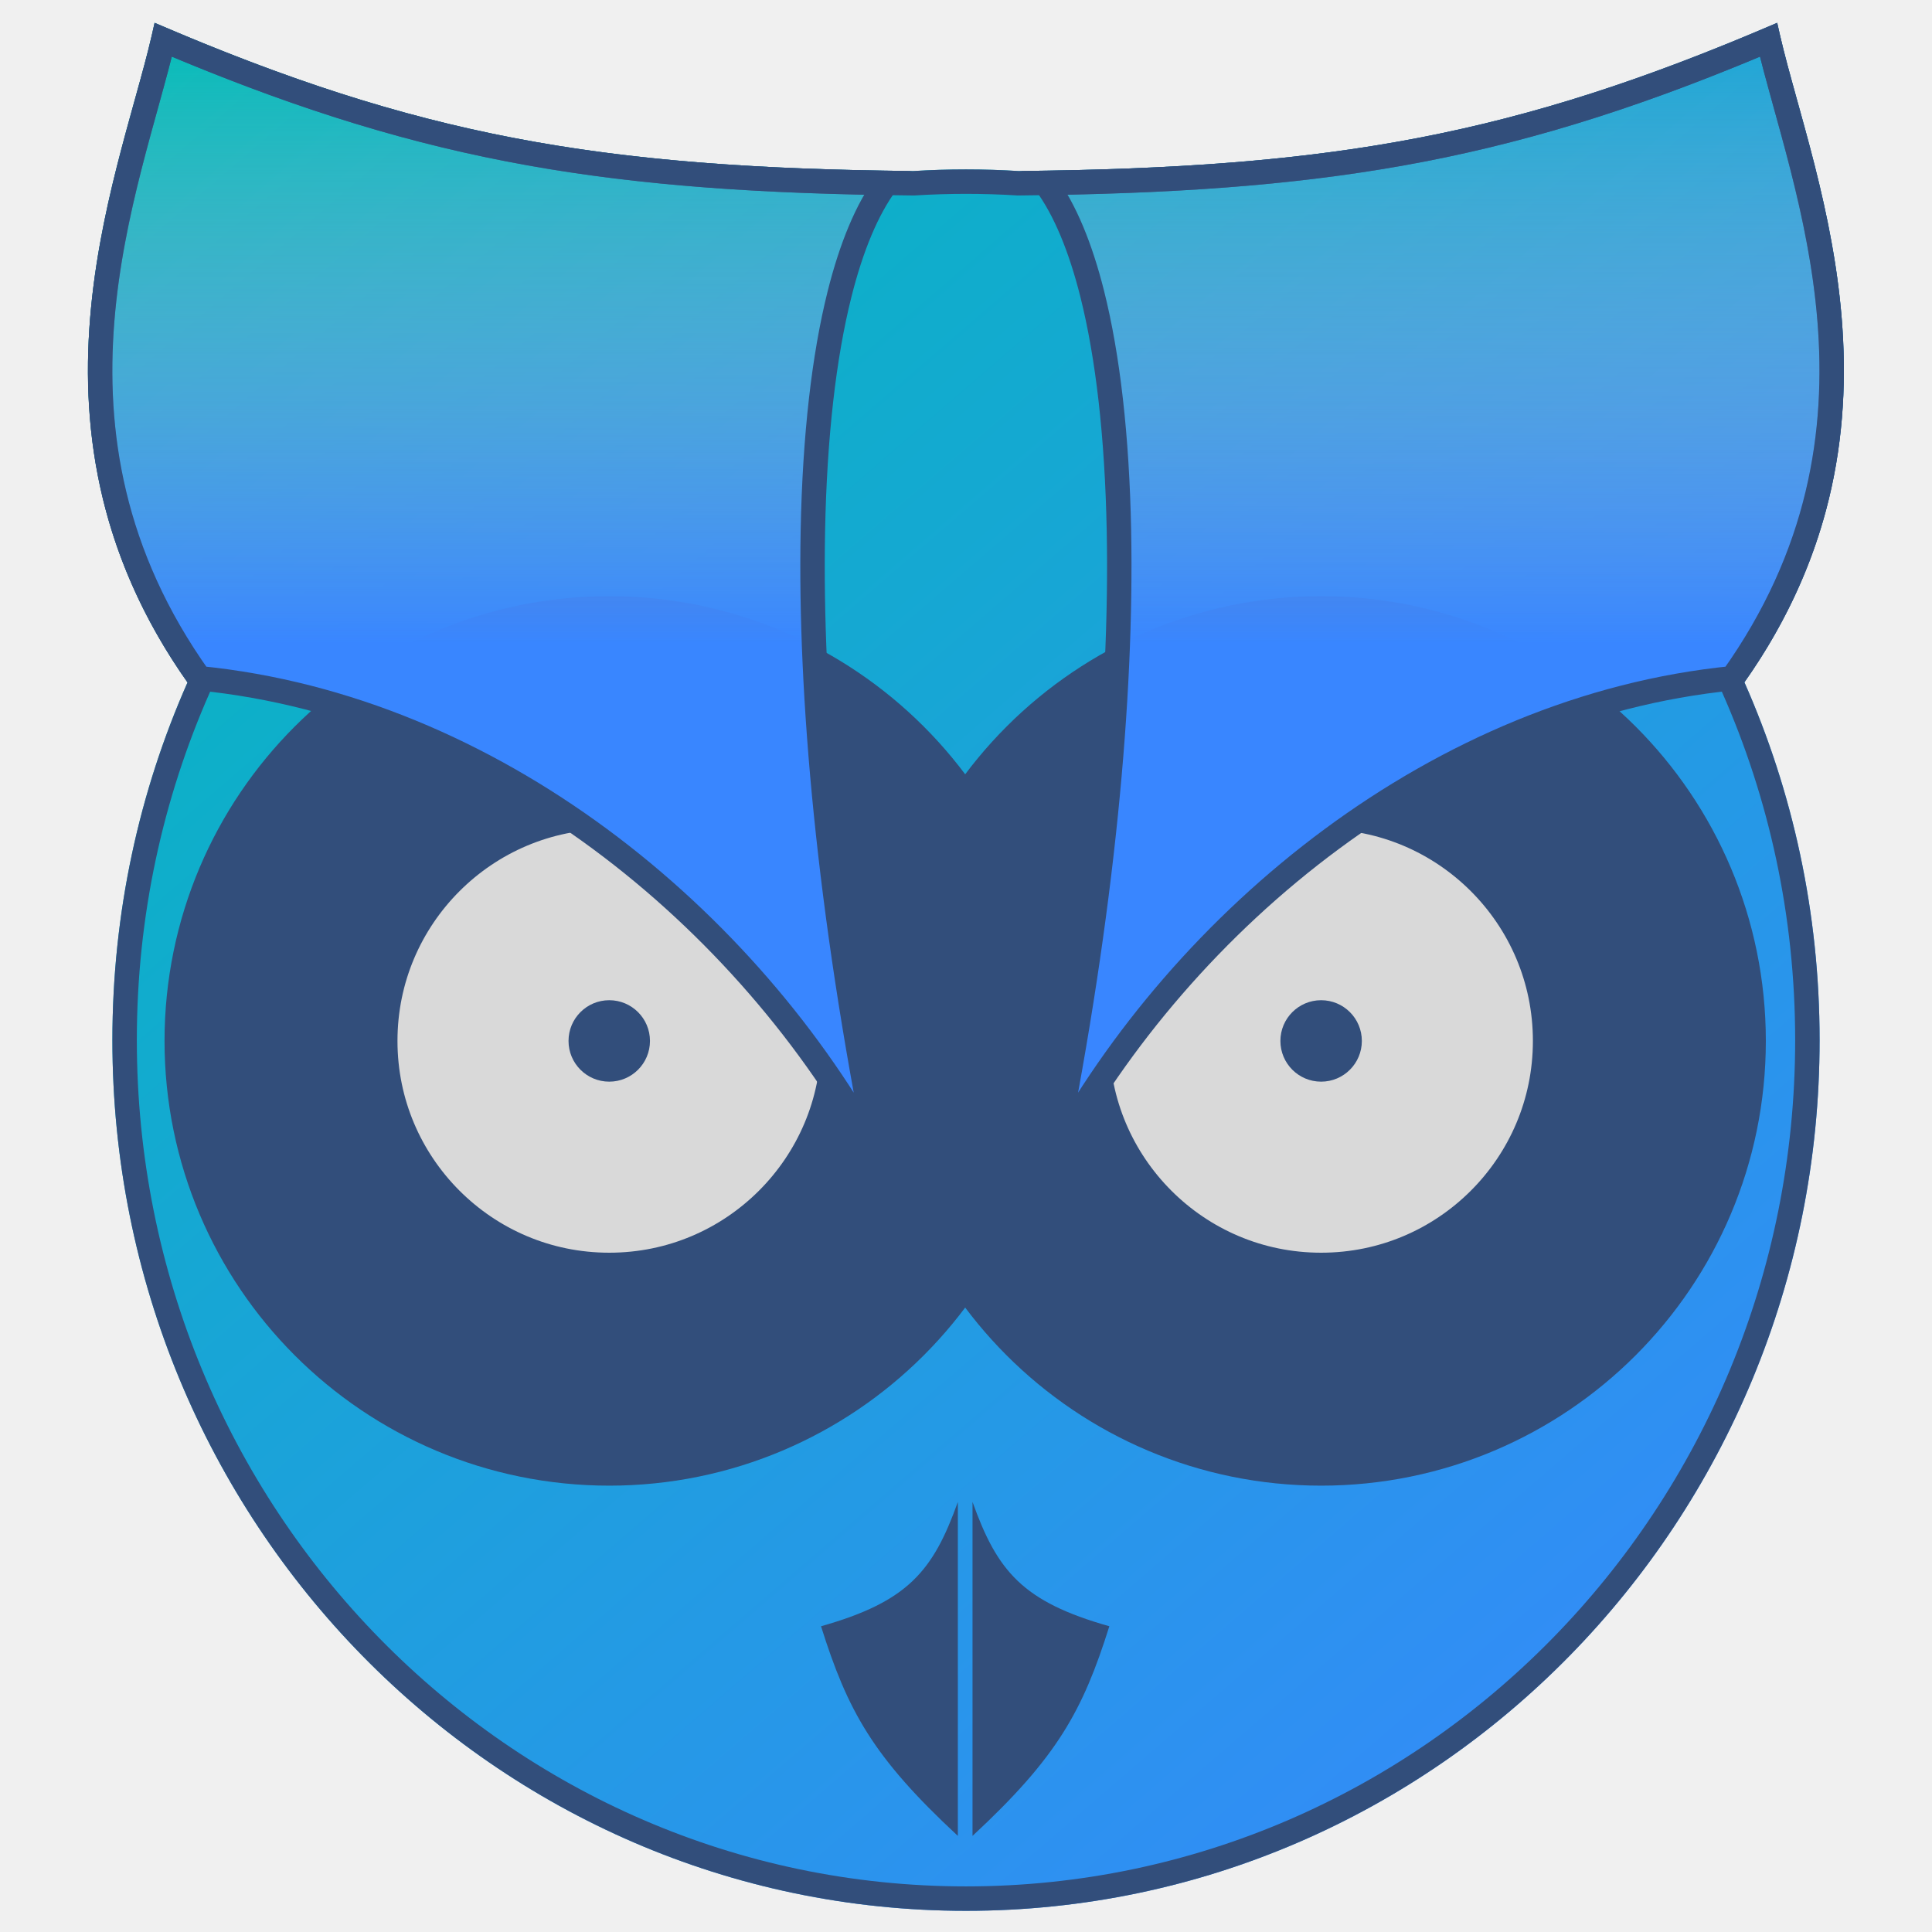
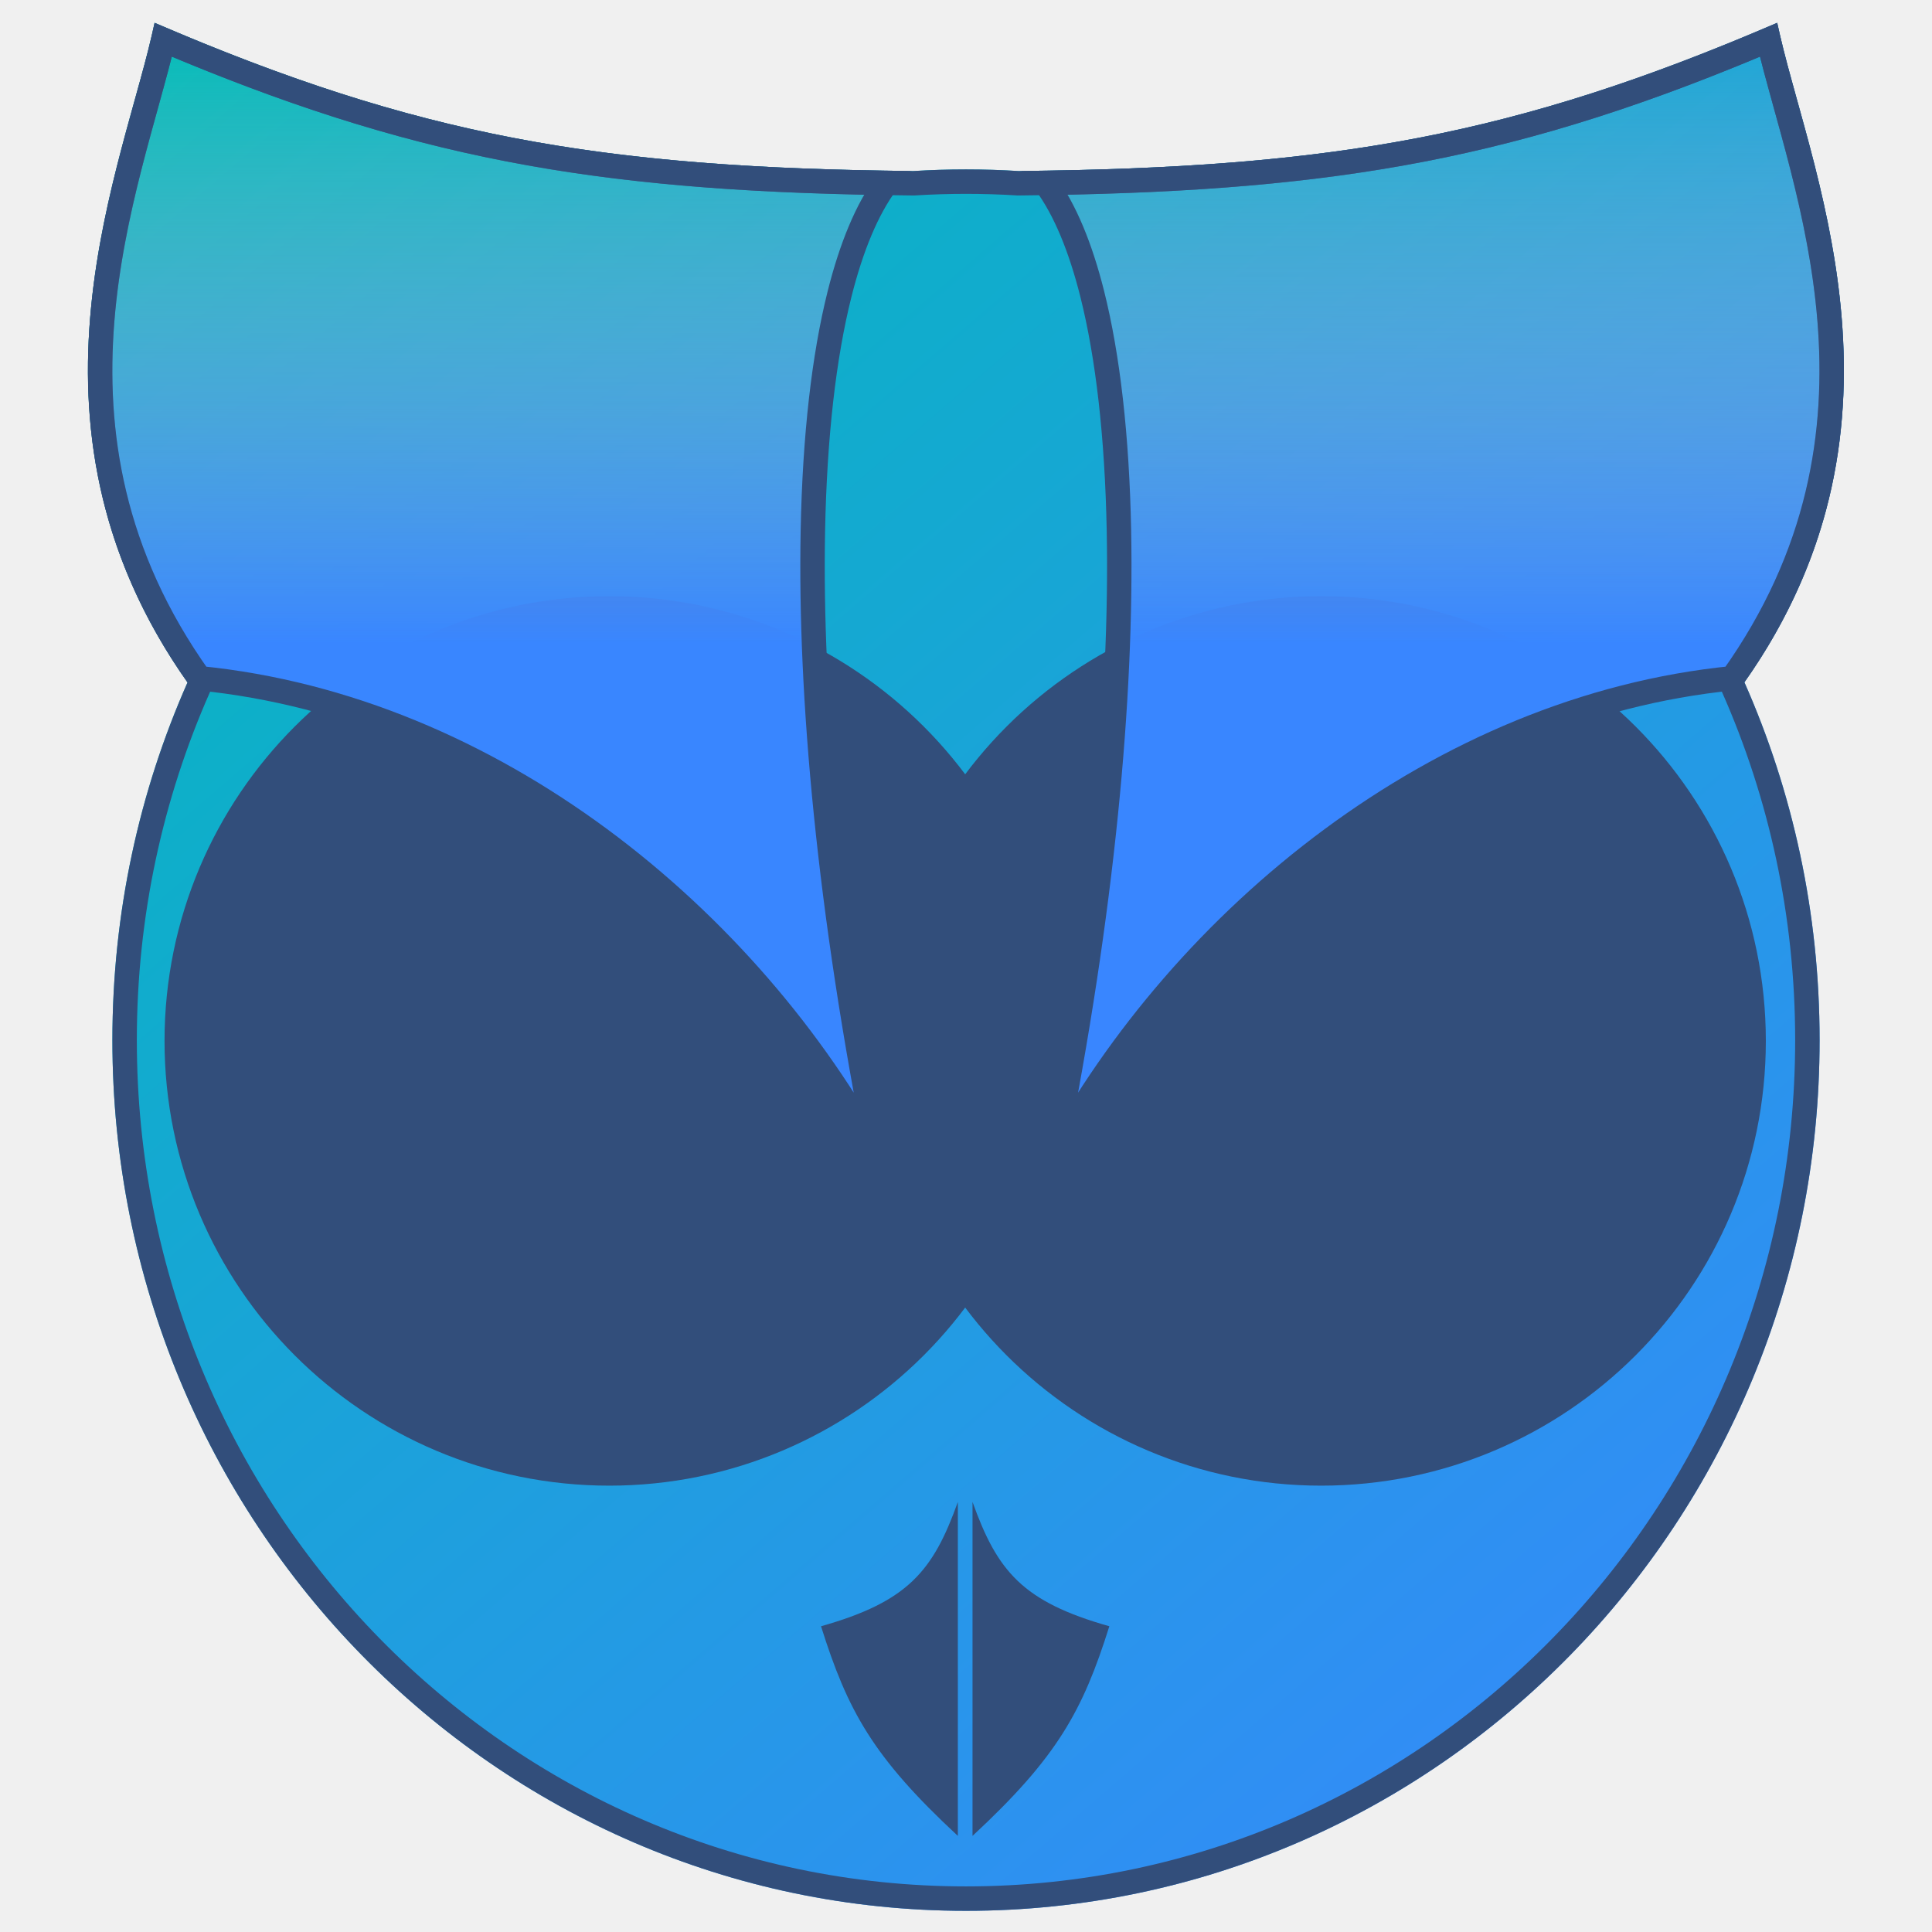
<svg xmlns="http://www.w3.org/2000/svg" viewBox="214 168 1186 1186" fill="none" role="img" aria-label="Borg JS">
  <defs>
    <linearGradient id="borg-cabeca" x1="1306.68" y1="1341" x2="307.204" y2="182" gradientUnits="userSpaceOnUse">
      <stop stop-color="#3986FF" />
      <stop offset="1" stop-color="#00BCB8" />
    </linearGradient>
    <linearGradient id="borg-pena-direita" x1="1092.44" y1="182" x2="1092.44" y2="944" gradientUnits="userSpaceOnUse">
      <stop stop-color="#C6C6C6" stop-opacity="0" />
      <stop offset="0.5" stop-color="#3986FF" />
      <stop offset="1" stop-color="#3986FF" />
    </linearGradient>
    <linearGradient id="borg-pena-esquerda" x1="521.442" y1="182" x2="521.442" y2="944" gradientUnits="userSpaceOnUse">
      <stop stop-color="#C6C6C6" stop-opacity="0" />
      <stop offset="0.5" stop-color="#3986FF" />
      <stop offset="1" stop-color="#3986FF" />
    </linearGradient>
    <mask id="borg-contorno" fill="white">
      <path d="M1305 182C1322.72 267.528 1397.84 426.467 1284.84 586.83C1314.49 653.84 1331 728.204 1331 806.5C1331 1101.7 1096.4 1341 807 1341C517.603 1341 283 1101.7 283 806.5C283 728.243 299.488 653.915 329.113 586.932C216.013 426.534 291.158 267.546 308.885 182C469.614 251.162 581.384 271.1 774.749 272.998C785.416 272.337 796.169 272 807 272C817.823 272 828.57 272.337 839.231 272.997C1032.54 271.093 1144.3 251.151 1305 182Z" />
    </mask>
  </defs>
  <g class="cabeca">
    <path d="M1305 182C1322.72 267.528 1397.84 426.467 1284.84 586.83C1314.49 653.84 1331 728.204 1331 806.5C1331 1101.7 1096.4 1341 807 1341C517.603 1341 283 1101.7 283 806.5C283 728.243 299.488 653.915 329.113 586.932C216.013 426.534 291.158 267.546 308.885 182C469.614 251.162 581.384 271.1 774.749 272.998C785.416 272.337 796.169 272 807 272C817.823 272 828.57 272.337 839.231 272.997C1032.54 271.093 1144.3 251.151 1305 182Z" fill="url(#borg-cabeca)" />
    <path d="M1305 182L1319.69 178.956L1315.96 160.955L1299.07 168.221L1305 182ZM1284.84 586.83L1272.58 578.19L1267.69 585.133L1271.12 592.9L1284.84 586.83ZM807 1341V1356V1356V1341ZM329.113 586.932L342.831 592.999L346.267 585.23L341.372 578.288L329.113 586.932ZM308.885 182L314.813 168.221L297.927 160.955L294.197 178.956L308.885 182ZM774.749 272.998L774.602 287.997L775.139 288.003L775.676 287.969L774.749 272.998ZM807 272V257V257V272ZM839.231 272.997L838.305 287.968L838.841 288.002L839.379 287.996L839.231 272.997ZM1305 182L1290.31 185.044C1308.97 275.083 1380.76 424.658 1272.58 578.19L1284.84 586.83L1297.1 595.47C1414.91 428.276 1336.48 259.972 1319.69 178.956L1305 182ZM1284.84 586.83L1271.12 592.9C1299.95 658.03 1316 730.328 1316 806.5H1331H1346C1346 726.079 1329.04 649.651 1298.56 580.76L1284.84 586.83ZM1331 806.5H1316C1316 1093.69 1087.83 1326 807 1326V1341V1356C1104.96 1356 1346 1109.7 1346 806.5H1331ZM807 1341V1326C526.166 1326 298 1093.69 298 806.5H283H268C268 1109.7 509.039 1356 807 1356V1341ZM283 806.5H298C298 730.367 314.038 658.103 342.831 592.999L329.113 586.932L315.395 580.864C284.938 649.728 268 726.12 268 806.5H283ZM329.113 586.932L341.372 578.288C233.09 424.722 304.911 275.101 323.572 185.044L308.885 182L294.197 178.956C277.405 259.99 198.937 428.346 316.854 595.576L329.113 586.932ZM308.885 182L302.956 195.779C465.841 265.868 579.639 286.083 774.602 287.997L774.749 272.998L774.896 257.999C583.129 256.116 473.388 236.457 314.813 168.221L308.885 182ZM774.749 272.998L775.676 287.969C786.037 287.328 796.481 287 807 287V272V257C795.858 257 784.795 257.347 773.822 258.027L774.749 272.998ZM807 272V287C817.512 287 827.95 287.327 838.305 287.968L839.231 272.997L840.158 258.026C829.191 257.347 818.135 257 807 257V272ZM839.231 272.997L839.379 287.996C1034.28 286.077 1148.07 265.857 1310.93 195.779L1305 182L1299.07 168.221C1140.52 236.445 1030.79 256.11 839.083 257.998L839.231 272.997Z" fill="#324E7B" mask="url(#borg-contorno)" />
  </g>
  <g class="bico" fill="#324E7B">
    <path d="M802 1090V1295C749.661 1246.47 734.312 1218.03 718 1166.31C771.368 1151.24 786.812 1132.42 802 1090Z" />
    <path d="M811 1090V1295C863.339 1246.47 878.688 1218.03 895 1166.31C841.632 1151.24 826.188 1132.42 811 1090Z" />
  </g>
  <g class="olhos" fill="#D9D9D9" stroke="#324E7B" stroke-width="143">
    <circle cx="1025" cy="807" r="201.5" />
    <circle cx="588" cy="807" r="201.5" />
  </g>
  <g class="pupilas" fill="#324E7B">
    <circle class="pupila" cx="1025" cy="807" r="25" />
    <circle class="pupila" cx="588" cy="807" r="25" />
  </g>
-   <g class="palpebras" fill="#324E7B">
-     <g class="palpebras-cima">
+   <g class="palpebras" fill="#324E7B" stroke="#324E7B" stroke-width="8">
+     <g class="palpebras-cima" transform="translate(0 130)">
      <path d="M895 677C895 605.203 953.203 547 1025 547C1096.8 547 1155 605.203 1155 677H895Z" />
      <path d="M458 677C458 605.203 516.203 547 588 547C659.797 547 718 605.203 718 677H458Z" />
    </g>
-     <g class="palpebras-baixo">
+     <g class="palpebras-baixo" transform="translate(0 -130)">
      <path d="M895 937C895 1008.8 953.203 1067 1025 1067C1096.8 1067 1155 1008.8 1155 937H895Z" />
      <path d="M458 937C458 1008.8 516.203 1067 588 1067C659.797 1067 718 1008.8 718 937H458Z" />
    </g>
  </g>
  <g class="penas" stroke="#324E7B" stroke-width="15">
    <path d="M1299.63 192.446C1320.59 281.856 1386.17 431.986 1277.4 584.358C1097.85 602.213 940.551 731.105 860.354 879.692C890.84 727.04 902.865 595.776 900.884 493.747C899.754 435.542 894.062 386.64 884.536 348.619C877.307 319.763 867.707 296.512 855.698 280.287C1036.6 277.451 1146.83 257.255 1299.63 192.446Z" fill="url(#borg-pena-direita)" />
    <path d="M314.25 192.446C293.299 281.856 227.713 431.986 336.485 584.358C516.037 602.213 673.333 731.105 753.531 879.692C723.044 727.04 711.019 595.776 713 493.747C714.13 435.542 719.822 386.64 729.348 348.619C736.578 319.763 746.177 296.512 758.186 280.287C577.28 277.451 467.055 257.255 314.25 192.446Z" fill="url(#borg-pena-esquerda)" />
  </g>
</svg>
